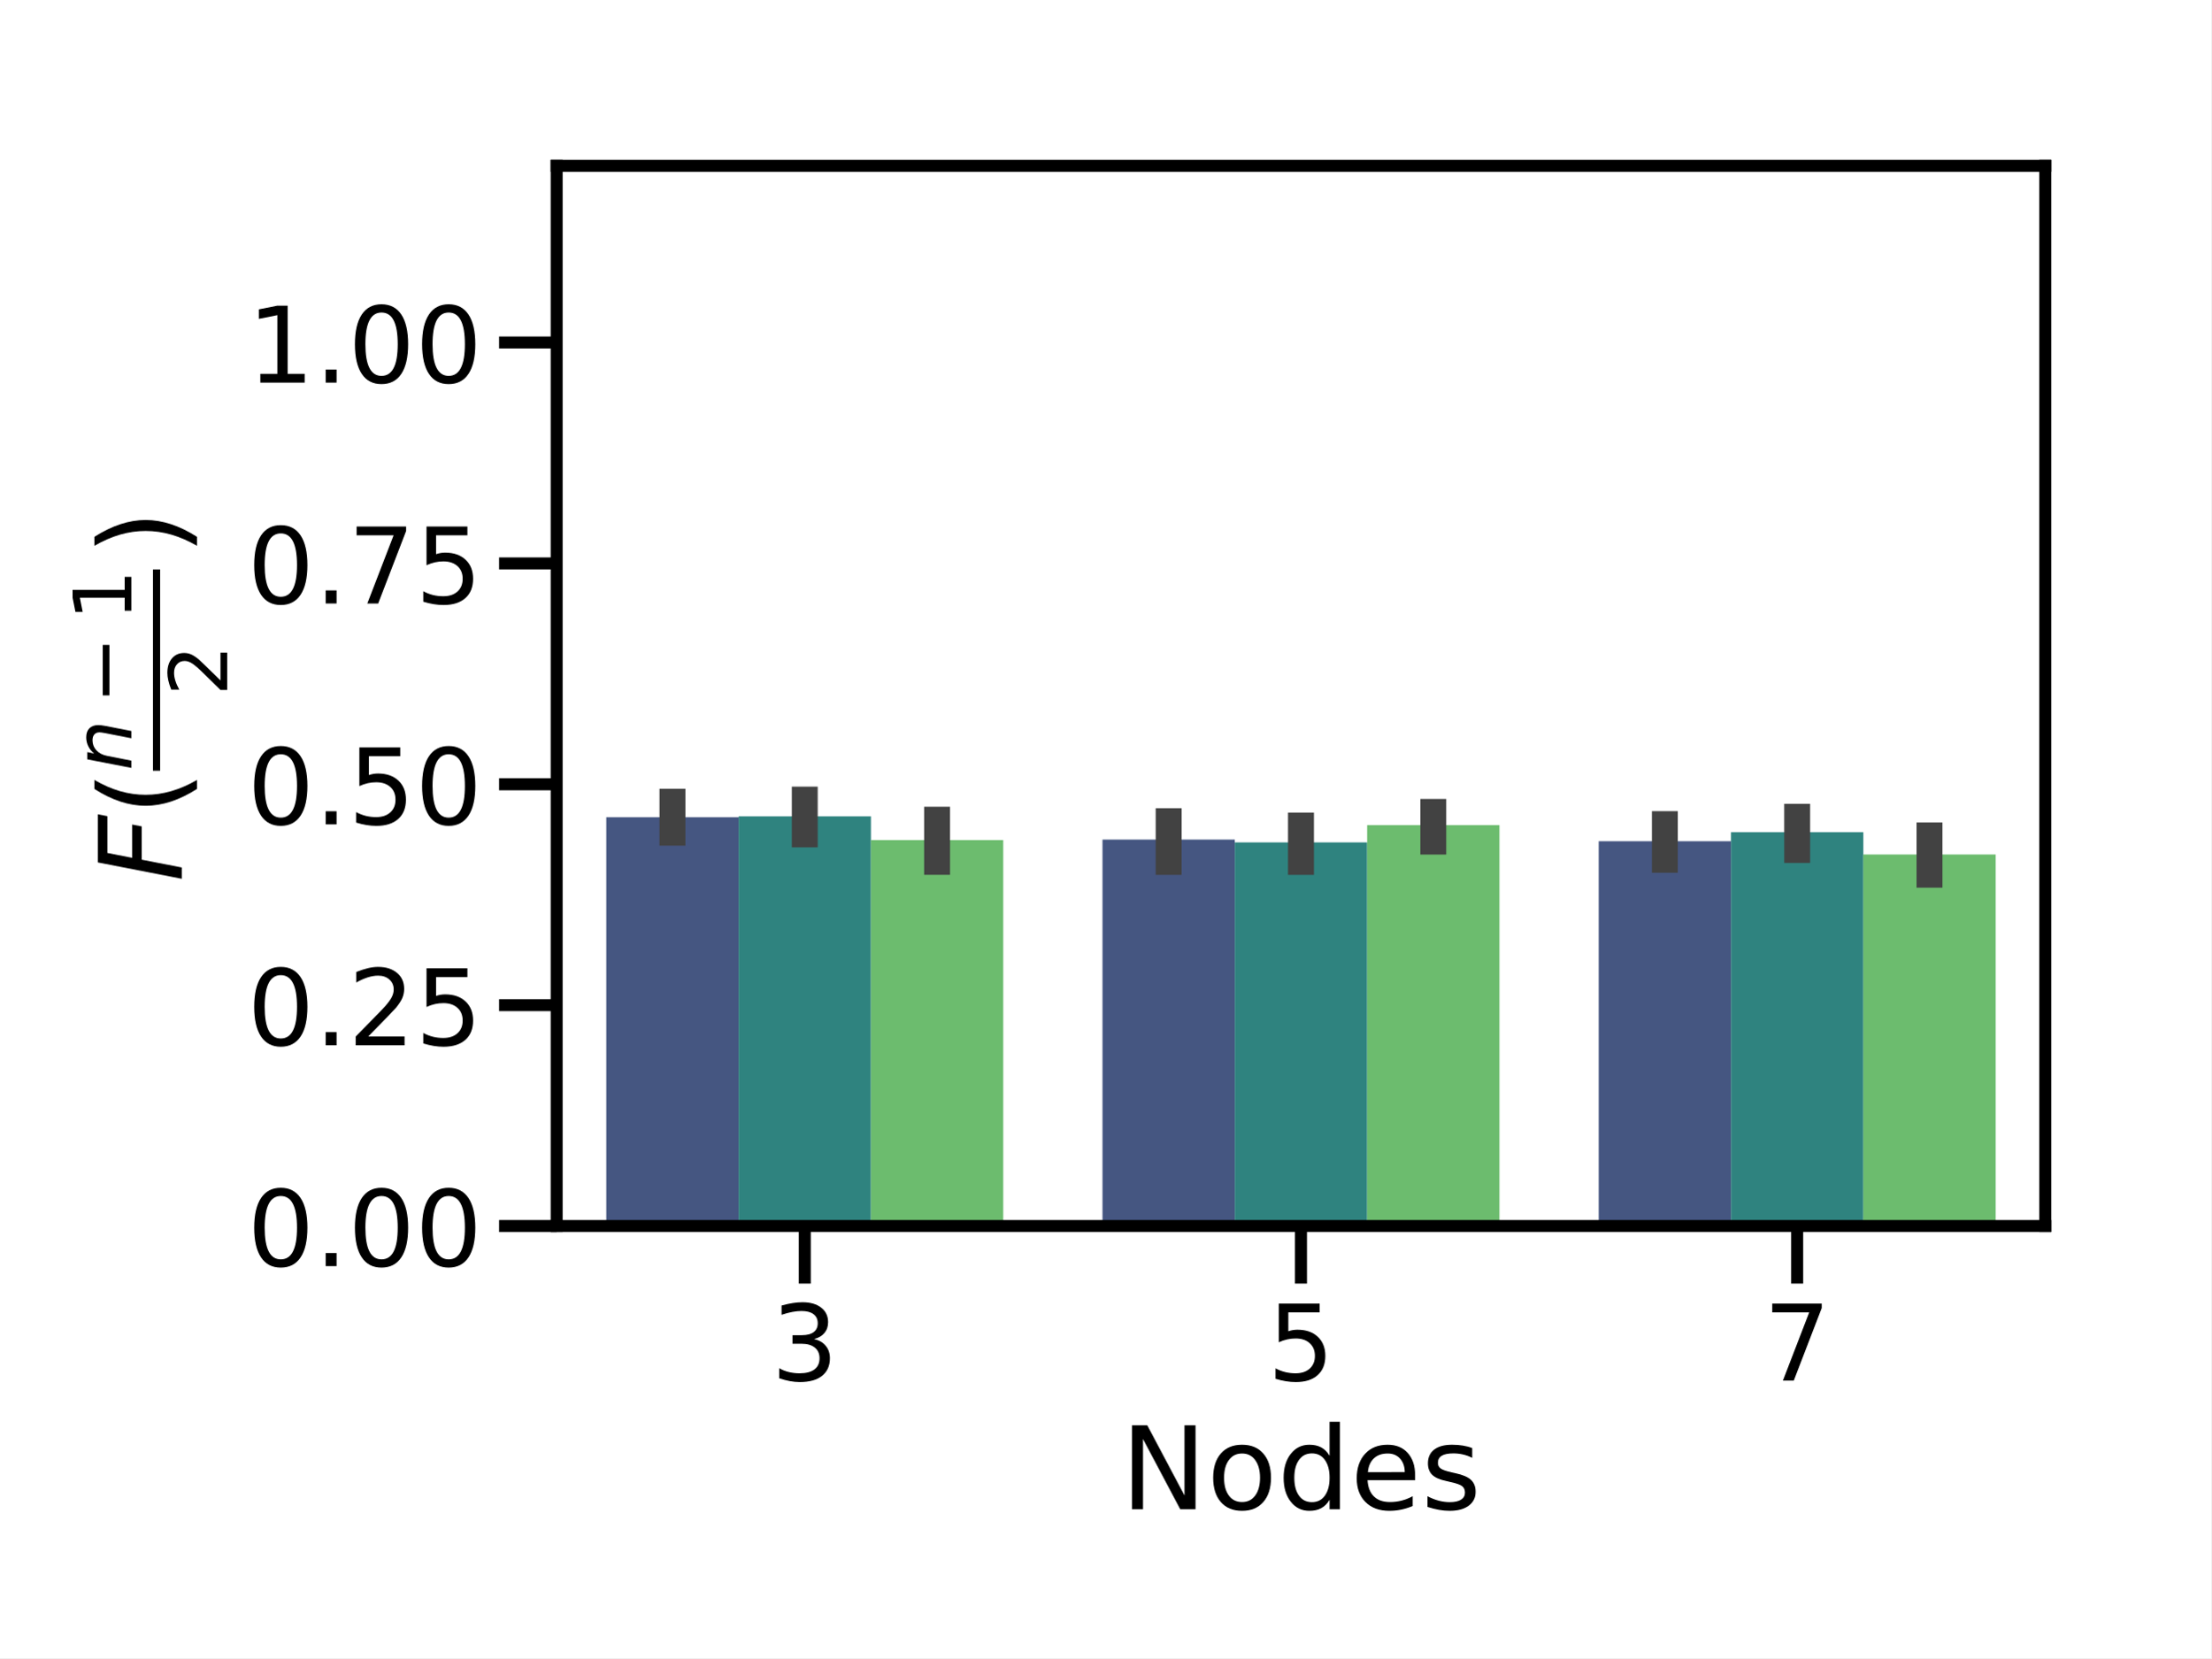
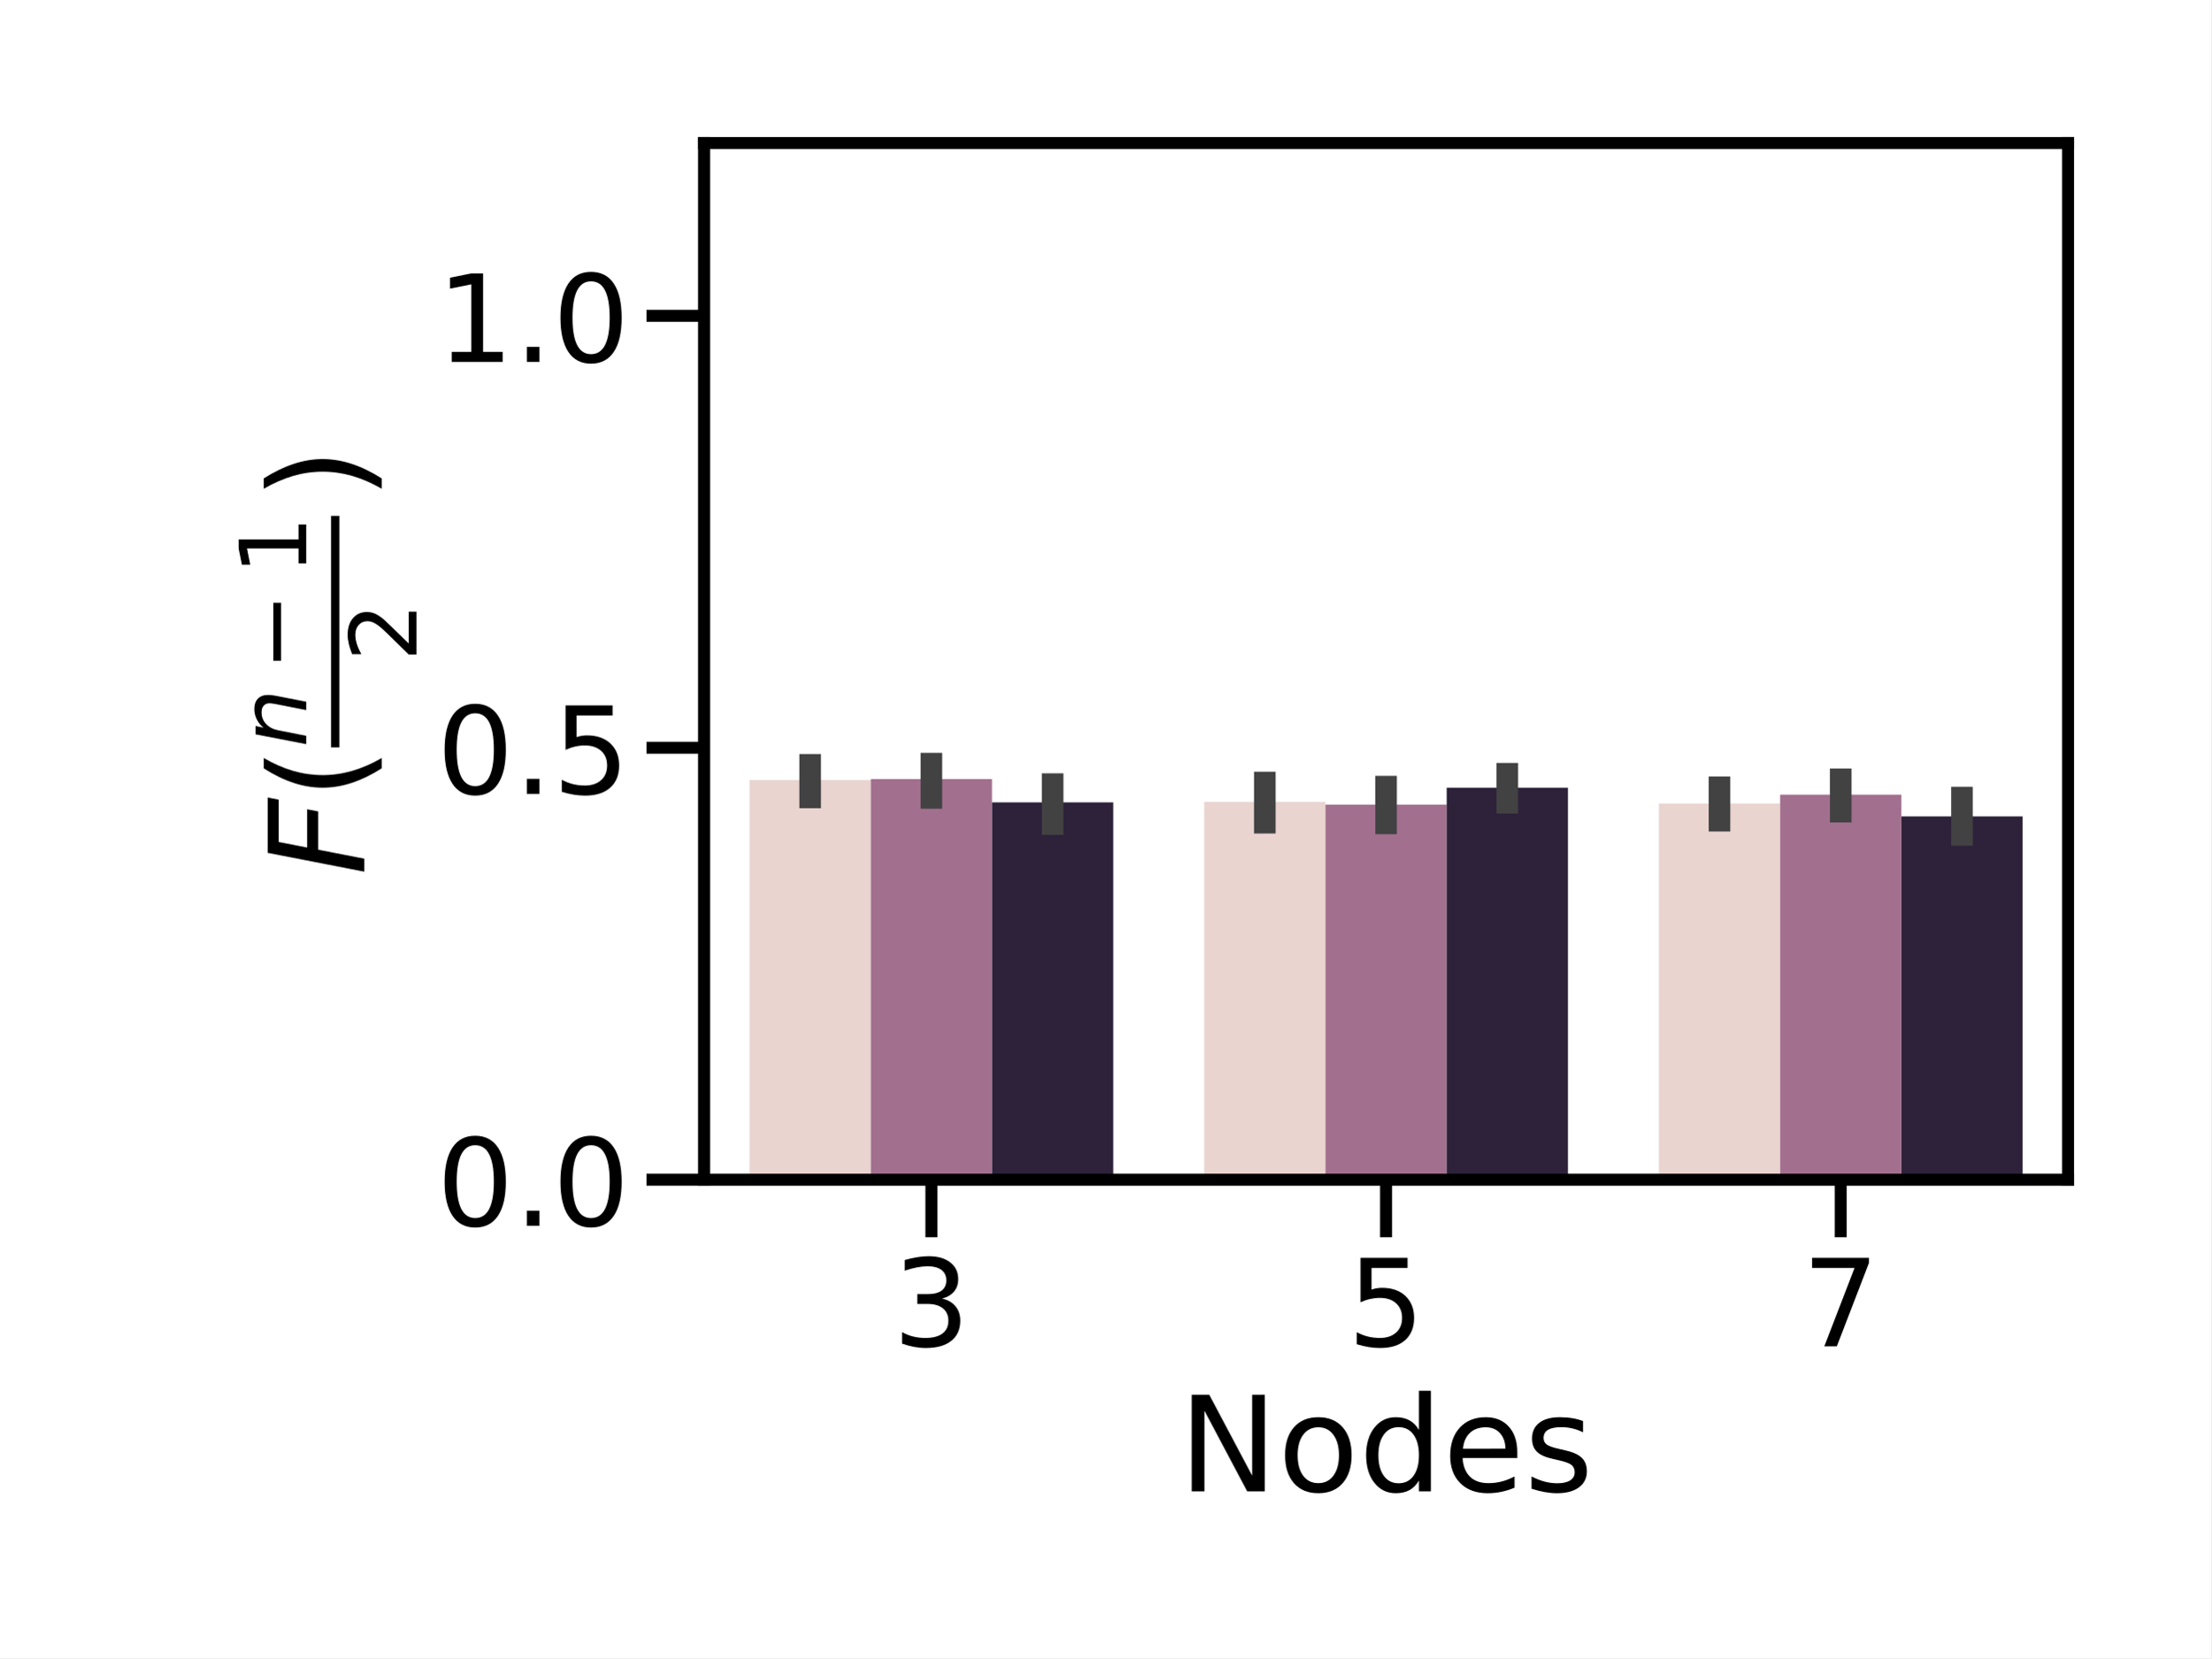
- <svg xmlns="http://www.w3.org/2000/svg" xmlns:xlink="http://www.w3.org/1999/xlink" height="345.6pt" version="1.1" viewBox="0 0 460.8 345.6" width="460.8pt">
+ <svg xmlns="http://www.w3.org/2000/svg" xmlns:xlink="http://www.w3.org/1999/xlink" width="460.8pt" height="345.6pt" viewBox="0 0 460.8 345.6" version="1.1">
  <defs>
-     <style type="text/css">
- *{stroke-linecap:butt;stroke-linejoin:round;}
-   </style>
+     <style type="text/css">*{stroke-linejoin: round; stroke-linecap: butt}</style>
  </defs>
  <g id="figure_1">
    <g id="patch_1">
-       <path d="M 0 345.6  L 460.8 345.6  L 460.8 0  L 0 0  z " style="fill:#ffffff;" />
+       <path d="M 0 345.6  L 460.8 345.6  L 460.8 0  L 0 0  z " style="fill: #ffffff" />
    </g>
    <g id="axes_1">
      <g id="patch_2">
-         <path d="M 116.01 255.54  L 426.24 255.54  L 426.24 34.56  L 116.01 34.56  z " style="fill:#ffffff;" />
+         <path d="M 146.727 245.892  L 430.992 245.892  L 430.992 29.808  L 146.727 29.808  z " style="fill: #ffffff" />
      </g>
      <g id="patch_3">
-         <path clip-path="url(#paabbc9d726)" d="M 126.351 255.54  L 153.927 255.54  L 153.927 170.342  L 126.351 170.342  z " style="fill:#455681;" />
+         <path d="M 156.202 245.892  L 181.47 245.892  L 181.47 162.582  L 156.202 162.582  z " clip-path="url(#p5740bfa322)" style="fill: #e9d4d0" />
      </g>
      <g id="patch_4">
-         <path clip-path="url(#paabbc9d726)" d="M 229.761 255.54  L 257.337 255.54  L 257.337 174.992  L 229.761 174.992  z " style="fill:#455681;" />
+         <path d="M 250.958 245.892  L 276.226 245.892  L 276.226 167.128  L 250.958 167.128  z " clip-path="url(#p5740bfa322)" style="fill: #e9d4d0" />
      </g>
      <g id="patch_5">
-         <path clip-path="url(#paabbc9d726)" d="M 333.171 255.54  L 360.747 255.54  L 360.747 175.34  L 333.171 175.34  z " style="fill:#455681;" />
+         <path d="M 345.712 245.892  L 370.981 245.892  L 370.981 167.469  L 345.712 167.469  z " clip-path="url(#p5740bfa322)" style="fill: #e9d4d0" />
      </g>
      <g id="patch_6">
-         <path clip-path="url(#paabbc9d726)" d="M 153.927 255.54  L 181.503 255.54  L 181.503 170.148  L 153.927 170.148  z " style="fill:#2f837f;" />
+         <path d="M 181.47 245.892  L 206.738 245.892  L 206.738 162.392  L 181.47 162.392  z " clip-path="url(#p5740bfa322)" style="fill: #a2708e" />
      </g>
      <g id="patch_7">
-         <path clip-path="url(#paabbc9d726)" d="M 257.337 255.54  L 284.913 255.54  L 284.913 175.578  L 257.337 175.578  z " style="fill:#2f837f;" />
+         <path d="M 276.226 245.892  L 301.493 245.892  L 301.493 167.702  L 276.226 167.702  z " clip-path="url(#p5740bfa322)" style="fill: #a2708e" />
      </g>
      <g id="patch_8">
-         <path clip-path="url(#paabbc9d726)" d="M 360.747 255.54  L 388.323 255.54  L 388.323 173.457  L 360.747 173.457  z " style="fill:#2f837f;" />
+         <path d="M 370.981 245.892  L 396.248 245.892  L 396.248 165.627  L 370.981 165.627  z " clip-path="url(#p5740bfa322)" style="fill: #a2708e" />
      </g>
      <g id="patch_9">
-         <path clip-path="url(#paabbc9d726)" d="M 181.503 255.54  L 209.079 255.54  L 209.079 175.1  L 181.503 175.1  z " style="fill:#6cbc6e;" />
+         <path d="M 206.738 245.892  L 232.006 245.892  L 232.006 167.234  L 206.738 167.234  z " clip-path="url(#p5740bfa322)" style="fill: #2d223a" />
      </g>
      <g id="patch_10">
-         <path clip-path="url(#paabbc9d726)" d="M 284.913 255.54  L 312.489 255.54  L 312.489 171.978  L 284.913 171.978  z " style="fill:#6cbc6e;" />
+         <path d="M 301.493 245.892  L 326.762 245.892  L 326.762 164.181  L 301.493 164.181  z " clip-path="url(#p5740bfa322)" style="fill: #2d223a" />
      </g>
      <g id="patch_11">
-         <path clip-path="url(#paabbc9d726)" d="M 388.323 255.54  L 415.899 255.54  L 415.899 178.101  L 388.323 178.101  z " style="fill:#6cbc6e;" />
+         <path d="M 396.248 245.892  L 421.517 245.892  L 421.517 170.169  L 396.248 170.169  z " clip-path="url(#p5740bfa322)" style="fill: #2d223a" />
+       </g>
+       <g id="patch_12">
+         <path d="M 194.105 245.892  L 194.105 245.892  L 194.105 245.892  L 194.105 245.892  z " clip-path="url(#p5740bfa322)" style="fill: #e9d4d0" />
+       </g>
+       <g id="patch_13">
+         <path d="M 194.105 245.892  L 194.105 245.892  L 194.105 245.892  L 194.105 245.892  z " clip-path="url(#p5740bfa322)" style="fill: #a2708e" />
+       </g>
+       <g id="patch_14">
+         <path d="M 194.105 245.892  L 194.105 245.892  L 194.105 245.892  L 194.105 245.892  z " clip-path="url(#p5740bfa322)" style="fill: #2d223a" />
      </g>
      <g id="matplotlib.axis_1">
        <g id="xtick_1">
          <g id="line2d_1">
            <defs>
-               <path d="M 0 0  L 0 12  " id="m2b28ec6376" style="stroke:#000000;stroke-width:2.5;" />
-             </defs>
-             <g>
-               <use style="stroke:#000000;stroke-width:2.5;" x="167.715" xlink:href="#m2b28ec6376" y="255.54" />
+               <path id="m1883535a9d" d="M 0 0  L 0 12  " style="stroke: #000000; stroke-width: 2.5" />
+             </defs>
+             <g>
+               <use xlink:href="#m1883535a9d" x="194.105" y="245.892" style="stroke: #000000; stroke-width: 2.5" />
            </g>
          </g>
          <g id="text_1">
-             <defs>
-               <path d="M 40.578 39.312  Q 47.656 37.797 51.625 33  Q 55.609 28.219 55.609 21.188  Q 55.609 10.406 48.188 4.484  Q 40.766 -1.422 27.094 -1.422  Q 22.516 -1.422 17.656 -0.516  Q 12.797 0.391 7.625 2.203  L 7.625 11.719  Q 11.719 9.328 16.594 8.109  Q 21.484 6.891 26.812 6.891  Q 36.078 6.891 40.938 10.547  Q 45.797 14.203 45.797 21.188  Q 45.797 27.641 41.281 31.266  Q 36.766 34.906 28.719 34.906  L 20.219 34.906  L 20.219 43.016  L 29.109 43.016  Q 36.375 43.016 40.234 45.922  Q 44.094 48.828 44.094 54.297  Q 44.094 59.906 40.109 62.906  Q 36.141 65.922 28.719 65.922  Q 24.656 65.922 20.016 65.031  Q 15.375 64.156 9.812 62.312  L 9.812 71.094  Q 15.438 72.656 20.344 73.438  Q 25.25 74.219 29.594 74.219  Q 40.828 74.219 47.359 69.109  Q 53.906 64.016 53.906 55.328  Q 53.906 49.266 50.438 45.094  Q 46.969 40.922 40.578 39.312  z " id="DejaVuSans-33" />
-             </defs>
-             <g transform="translate(160.7163 287.7566)scale(0.22 -0.22)">
+             <g transform="translate(186.0559 280.616) scale(0.253 -0.253)">
+               <defs>
+                 <path id="DejaVuSans-33" d="M 2597 2516  Q 3050 2419 3304 2112  Q 3559 1806 3559 1356  Q 3559 666 3084 287  Q 2609 -91 1734 -91  Q 1441 -91 1130 -33  Q 819 25 488 141  L 488 750  Q 750 597 1062 519  Q 1375 441 1716 441  Q 2309 441 2620 675  Q 2931 909 2931 1356  Q 2931 1769 2642 2001  Q 2353 2234 1838 2234  L 1294 2234  L 1294 2753  L 1863 2753  Q 2328 2753 2575 2939  Q 2822 3125 2822 3475  Q 2822 3834 2567 4026  Q 2313 4219 1838 4219  Q 1578 4219 1281 4162  Q 984 4106 628 3988  L 628 4550  Q 988 4650 1302 4700  Q 1616 4750 1894 4750  Q 2613 4750 3031 4423  Q 3450 4097 3450 3541  Q 3450 3153 3228 2886  Q 3006 2619 2597 2516  z " transform="scale(0.015625)" />
+               </defs>
              <use xlink:href="#DejaVuSans-33" />
            </g>
          </g>
        </g>
        <g id="xtick_2">
          <g id="line2d_2">
            <g>
-               <use style="stroke:#000000;stroke-width:2.5;" x="271.125" xlink:href="#m2b28ec6376" y="255.54" />
+               <use xlink:href="#m1883535a9d" x="288.86" y="245.892" style="stroke: #000000; stroke-width: 2.5" />
            </g>
          </g>
          <g id="text_2">
-             <defs>
-               <path d="M 10.797 72.906  L 49.516 72.906  L 49.516 64.594  L 19.828 64.594  L 19.828 46.734  Q 21.969 47.469 24.109 47.828  Q 26.266 48.188 28.422 48.188  Q 40.625 48.188 47.75 41.5  Q 54.891 34.812 54.891 23.391  Q 54.891 11.625 47.562 5.094  Q 40.234 -1.422 26.906 -1.422  Q 22.312 -1.422 17.547 -0.641  Q 12.797 0.141 7.719 1.703  L 7.719 11.625  Q 12.109 9.234 16.797 8.062  Q 21.484 6.891 26.703 6.891  Q 35.156 6.891 40.078 11.328  Q 45.016 15.766 45.016 23.391  Q 45.016 31 40.078 35.438  Q 35.156 39.891 26.703 39.891  Q 22.75 39.891 18.812 39.016  Q 14.891 38.141 10.797 36.281  z " id="DejaVuSans-35" />
-             </defs>
-             <g transform="translate(264.1263 287.7566)scale(0.22 -0.22)">
+             <g transform="translate(280.8109 280.616) scale(0.253 -0.253)">
+               <defs>
+                 <path id="DejaVuSans-35" d="M 691 4666  L 3169 4666  L 3169 4134  L 1269 4134  L 1269 2991  Q 1406 3038 1543 3061  Q 1681 3084 1819 3084  Q 2600 3084 3056 2656  Q 3513 2228 3513 1497  Q 3513 744 3044 326  Q 2575 -91 1722 -91  Q 1428 -91 1123 -41  Q 819 9 494 109  L 494 744  Q 775 591 1075 516  Q 1375 441 1709 441  Q 2250 441 2565 725  Q 2881 1009 2881 1497  Q 2881 1984 2565 2268  Q 2250 2553 1709 2553  Q 1456 2553 1204 2497  Q 953 2441 691 2322  L 691 4666  z " transform="scale(0.015625)" />
+               </defs>
              <use xlink:href="#DejaVuSans-35" />
            </g>
          </g>
        </g>
        <g id="xtick_3">
          <g id="line2d_3">
            <g>
-               <use style="stroke:#000000;stroke-width:2.5;" x="374.535" xlink:href="#m2b28ec6376" y="255.54" />
+               <use xlink:href="#m1883535a9d" x="383.615" y="245.892" style="stroke: #000000; stroke-width: 2.5" />
            </g>
          </g>
          <g id="text_3">
-             <defs>
-               <path d="M 8.203 72.906  L 55.078 72.906  L 55.078 68.703  L 28.609 0  L 18.312 0  L 43.219 64.594  L 8.203 64.594  z " id="DejaVuSans-37" />
-             </defs>
-             <g transform="translate(367.5362 287.7566)scale(0.22 -0.22)">
+             <g transform="translate(375.5659 280.616) scale(0.253 -0.253)">
+               <defs>
+                 <path id="DejaVuSans-37" d="M 525 4666  L 3525 4666  L 3525 4397  L 1831 0  L 1172 0  L 2766 4134  L 525 4134  L 525 4666  z " transform="scale(0.015625)" />
+               </defs>
              <use xlink:href="#DejaVuSans-37" />
            </g>
          </g>
        </g>
        <g id="text_4">
-           <defs>
-             <path d="M 9.812 72.906  L 23.094 72.906  L 55.422 11.922  L 55.422 72.906  L 64.984 72.906  L 64.984 0  L 51.703 0  L 19.391 60.984  L 19.391 0  L 9.812 0  z " id="DejaVuSans-4e" />
-             <path d="M 30.609 48.391  Q 23.391 48.391 19.188 42.75  Q 14.984 37.109 14.984 27.297  Q 14.984 17.484 19.156 11.844  Q 23.344 6.203 30.609 6.203  Q 37.797 6.203 41.984 11.859  Q 46.188 17.531 46.188 27.297  Q 46.188 37.016 41.984 42.703  Q 37.797 48.391 30.609 48.391  z M 30.609 56  Q 42.328 56 49.016 48.375  Q 55.719 40.766 55.719 27.297  Q 55.719 13.875 49.016 6.219  Q 42.328 -1.422 30.609 -1.422  Q 18.844 -1.422 12.172 6.219  Q 5.516 13.875 5.516 27.297  Q 5.516 40.766 12.172 48.375  Q 18.844 56 30.609 56  z " id="DejaVuSans-6f" />
-             <path d="M 45.406 46.391  L 45.406 75.984  L 54.391 75.984  L 54.391 0  L 45.406 0  L 45.406 8.203  Q 42.578 3.328 38.25 0.953  Q 33.938 -1.422 27.875 -1.422  Q 17.969 -1.422 11.734 6.484  Q 5.516 14.406 5.516 27.297  Q 5.516 40.188 11.734 48.094  Q 17.969 56 27.875 56  Q 33.938 56 38.25 53.625  Q 42.578 51.266 45.406 46.391  z M 14.797 27.297  Q 14.797 17.391 18.875 11.75  Q 22.953 6.109 30.078 6.109  Q 37.203 6.109 41.297 11.75  Q 45.406 17.391 45.406 27.297  Q 45.406 37.203 41.297 42.844  Q 37.203 48.484 30.078 48.484  Q 22.953 48.484 18.875 42.844  Q 14.797 37.203 14.797 27.297  z " id="DejaVuSans-64" />
-             <path d="M 56.203 29.594  L 56.203 25.203  L 14.891 25.203  Q 15.484 15.922 20.484 11.062  Q 25.484 6.203 34.422 6.203  Q 39.594 6.203 44.453 7.469  Q 49.312 8.734 54.109 11.281  L 54.109 2.781  Q 49.266 0.734 44.188 -0.344  Q 39.109 -1.422 33.891 -1.422  Q 20.797 -1.422 13.156 6.188  Q 5.516 13.812 5.516 26.812  Q 5.516 40.234 12.766 48.109  Q 20.016 56 32.328 56  Q 43.359 56 49.781 48.891  Q 56.203 41.797 56.203 29.594  z M 47.219 32.234  Q 47.125 39.594 43.094 43.984  Q 39.062 48.391 32.422 48.391  Q 24.906 48.391 20.391 44.141  Q 15.875 39.891 15.188 32.172  z " id="DejaVuSans-65" />
-             <path d="M 44.281 53.078  L 44.281 44.578  Q 40.484 46.531 36.375 47.5  Q 32.281 48.484 27.875 48.484  Q 21.188 48.484 17.844 46.438  Q 14.5 44.391 14.5 40.281  Q 14.5 37.156 16.891 35.375  Q 19.281 33.594 26.516 31.984  L 29.594 31.297  Q 39.156 29.25 43.188 25.516  Q 47.219 21.781 47.219 15.094  Q 47.219 7.469 41.188 3.016  Q 35.156 -1.422 24.609 -1.422  Q 20.219 -1.422 15.453 -0.562  Q 10.688 0.297 5.422 2  L 5.422 11.281  Q 10.406 8.688 15.234 7.391  Q 20.062 6.109 24.812 6.109  Q 31.156 6.109 34.562 8.281  Q 37.984 10.453 37.984 14.406  Q 37.984 18.062 35.516 20.016  Q 33.062 21.969 24.703 23.781  L 21.578 24.516  Q 13.234 26.266 9.516 29.906  Q 5.812 33.547 5.812 39.891  Q 5.812 47.609 11.281 51.797  Q 16.75 56 26.812 56  Q 31.781 56 36.172 55.266  Q 40.578 54.547 44.281 53.078  z " id="DejaVuSans-73" />
-           </defs>
-           <g transform="translate(233.5519 314.5681)scale(0.24 -0.24)">
+           <g transform="translate(245.6504 310.8493) scale(0.276 -0.276)">
+             <defs>
+               <path id="DejaVuSans-4e" d="M 628 4666  L 1478 4666  L 3547 763  L 3547 4666  L 4159 4666  L 4159 0  L 3309 0  L 1241 3903  L 1241 0  L 628 0  L 628 4666  z " transform="scale(0.015625)" />
+               <path id="DejaVuSans-6f" d="M 1959 3097  Q 1497 3097 1228 2736  Q 959 2375 959 1747  Q 959 1119 1226 758  Q 1494 397 1959 397  Q 2419 397 2687 759  Q 2956 1122 2956 1747  Q 2956 2369 2687 2733  Q 2419 3097 1959 3097  z M 1959 3584  Q 2709 3584 3137 3096  Q 3566 2609 3566 1747  Q 3566 888 3137 398  Q 2709 -91 1959 -91  Q 1206 -91 779 398  Q 353 888 353 1747  Q 353 2609 779 3096  Q 1206 3584 1959 3584  z " transform="scale(0.015625)" />
+               <path id="DejaVuSans-64" d="M 2906 2969  L 2906 4863  L 3481 4863  L 3481 0  L 2906 0  L 2906 525  Q 2725 213 2448 61  Q 2172 -91 1784 -91  Q 1150 -91 751 415  Q 353 922 353 1747  Q 353 2572 751 3078  Q 1150 3584 1784 3584  Q 2172 3584 2448 3432  Q 2725 3281 2906 2969  z M 947 1747  Q 947 1113 1208 752  Q 1469 391 1925 391  Q 2381 391 2643 752  Q 2906 1113 2906 1747  Q 2906 2381 2643 2742  Q 2381 3103 1925 3103  Q 1469 3103 1208 2742  Q 947 2381 947 1747  z " transform="scale(0.015625)" />
+               <path id="DejaVuSans-65" d="M 3597 1894  L 3597 1613  L 953 1613  Q 991 1019 1311 708  Q 1631 397 2203 397  Q 2534 397 2845 478  Q 3156 559 3463 722  L 3463 178  Q 3153 47 2828 -22  Q 2503 -91 2169 -91  Q 1331 -91 842 396  Q 353 884 353 1716  Q 353 2575 817 3079  Q 1281 3584 2069 3584  Q 2775 3584 3186 3129  Q 3597 2675 3597 1894  z M 3022 2063  Q 3016 2534 2758 2815  Q 2500 3097 2075 3097  Q 1594 3097 1305 2825  Q 1016 2553 972 2059  L 3022 2063  z " transform="scale(0.015625)" />
+               <path id="DejaVuSans-73" d="M 2834 3397  L 2834 2853  Q 2591 2978 2328 3040  Q 2066 3103 1784 3103  Q 1356 3103 1142 2972  Q 928 2841 928 2578  Q 928 2378 1081 2264  Q 1234 2150 1697 2047  L 1894 2003  Q 2506 1872 2764 1633  Q 3022 1394 3022 966  Q 3022 478 2636 193  Q 2250 -91 1575 -91  Q 1294 -91 989 -36  Q 684 19 347 128  L 347 722  Q 666 556 975 473  Q 1284 391 1588 391  Q 1994 391 2212 530  Q 2431 669 2431 922  Q 2431 1156 2273 1281  Q 2116 1406 1581 1522  L 1381 1569  Q 847 1681 609 1914  Q 372 2147 372 2553  Q 372 3047 722 3315  Q 1072 3584 1716 3584  Q 2034 3584 2315 3537  Q 2597 3491 2834 3397  z " transform="scale(0.015625)" />
+             </defs>
            <use xlink:href="#DejaVuSans-4e" />
-             <use x="74.805" xlink:href="#DejaVuSans-6f" />
-             <use x="135.986" xlink:href="#DejaVuSans-64" />
-             <use x="199.463" xlink:href="#DejaVuSans-65" />
-             <use x="260.986" xlink:href="#DejaVuSans-73" />
+             <use xlink:href="#DejaVuSans-6f" transform="translate(74.80469 0)" />
+             <use xlink:href="#DejaVuSans-64" transform="translate(135.9863 0)" />
+             <use xlink:href="#DejaVuSans-65" transform="translate(199.4629 0)" />
+             <use xlink:href="#DejaVuSans-73" transform="translate(260.9863 0)" />
          </g>
        </g>
      </g>
      <g id="matplotlib.axis_2">
        <g id="ytick_1">
          <g id="line2d_4">
            <defs>
-               <path d="M 0 0  L -12 0  " id="m2dbb133aeb" style="stroke:#000000;stroke-width:2.5;" />
-             </defs>
-             <g>
-               <use style="stroke:#000000;stroke-width:2.5;" x="116.01" xlink:href="#m2dbb133aeb" y="255.54" />
+               <path id="m543110a200" d="M 0 0  L -12 0  " style="stroke: #000000; stroke-width: 2.5" />
+             </defs>
+             <g>
+               <use xlink:href="#m543110a200" x="146.727" y="245.892" style="stroke: #000000; stroke-width: 2.5" />
            </g>
          </g>
          <g id="text_5">
-             <defs>
-               <path d="M 31.781 66.406  Q 24.172 66.406 20.328 58.906  Q 16.5 51.422 16.5 36.375  Q 16.5 21.391 20.328 13.891  Q 24.172 6.391 31.781 6.391  Q 39.453 6.391 43.281 13.891  Q 47.125 21.391 47.125 36.375  Q 47.125 51.422 43.281 58.906  Q 39.453 66.406 31.781 66.406  z M 31.781 74.219  Q 44.047 74.219 50.516 64.516  Q 56.984 54.828 56.984 36.375  Q 56.984 17.969 50.516 8.266  Q 44.047 -1.422 31.781 -1.422  Q 19.531 -1.422 13.062 8.266  Q 6.594 17.969 6.594 36.375  Q 6.594 54.828 13.062 64.516  Q 19.531 74.219 31.781 74.219  z " id="DejaVuSans-30" />
-               <path d="M 10.688 12.406  L 21 12.406  L 21 0  L 10.688 0  z " id="DejaVuSans-2e" />
-             </defs>
-             <g transform="translate(51.52562 263.8983)scale(0.22 -0.22)">
+             <g transform="translate(90.99209 255.504) scale(0.253 -0.253)">
+               <defs>
+                 <path id="DejaVuSans-30" d="M 2034 4250  Q 1547 4250 1301 3770  Q 1056 3291 1056 2328  Q 1056 1369 1301 889  Q 1547 409 2034 409  Q 2525 409 2770 889  Q 3016 1369 3016 2328  Q 3016 3291 2770 3770  Q 2525 4250 2034 4250  z M 2034 4750  Q 2819 4750 3233 4129  Q 3647 3509 3647 2328  Q 3647 1150 3233 529  Q 2819 -91 2034 -91  Q 1250 -91 836 529  Q 422 1150 422 2328  Q 422 3509 836 4129  Q 1250 4750 2034 4750  z " transform="scale(0.015625)" />
+                 <path id="DejaVuSans-2e" d="M 684 794  L 1344 794  L 1344 0  L 684 0  L 684 794  z " transform="scale(0.015625)" />
+               </defs>
              <use xlink:href="#DejaVuSans-30" />
-               <use x="63.623" xlink:href="#DejaVuSans-2e" />
-               <use x="95.41" xlink:href="#DejaVuSans-30" />
-               <use x="159.033" xlink:href="#DejaVuSans-30" />
+               <use xlink:href="#DejaVuSans-2e" transform="translate(63.62305 0)" />
+               <use xlink:href="#DejaVuSans-30" transform="translate(95.41016 0)" />
            </g>
          </g>
        </g>
        <g id="ytick_2">
          <g id="line2d_5">
            <g>
-               <use style="stroke:#000000;stroke-width:2.5;" x="116.01" xlink:href="#m2dbb133aeb" y="209.502" />
+               <use xlink:href="#m543110a200" x="146.727" y="155.857" style="stroke: #000000; stroke-width: 2.5" />
            </g>
          </g>
          <g id="text_6">
-             <defs>
-               <path d="M 19.188 8.297  L 53.609 8.297  L 53.609 0  L 7.328 0  L 7.328 8.297  Q 12.938 14.109 22.625 23.891  Q 32.328 33.688 34.812 36.531  Q 39.547 41.844 41.422 45.531  Q 43.312 49.219 43.312 52.781  Q 43.312 58.594 39.234 62.25  Q 35.156 65.922 28.609 65.922  Q 23.969 65.922 18.812 64.312  Q 13.672 62.703 7.812 59.422  L 7.812 69.391  Q 13.766 71.781 18.938 73  Q 24.125 74.219 28.422 74.219  Q 39.75 74.219 46.484 68.547  Q 53.219 62.891 53.219 53.422  Q 53.219 48.922 51.531 44.891  Q 49.859 40.875 45.406 35.406  Q 44.188 33.984 37.641 27.219  Q 31.109 20.453 19.188 8.297  z " id="DejaVuSans-32" />
-             </defs>
-             <g transform="translate(51.52562 217.8608)scale(0.22 -0.22)">
+             <g transform="translate(90.99209 165.469) scale(0.253 -0.253)">
              <use xlink:href="#DejaVuSans-30" />
-               <use x="63.623" xlink:href="#DejaVuSans-2e" />
-               <use x="95.41" xlink:href="#DejaVuSans-32" />
-               <use x="159.033" xlink:href="#DejaVuSans-35" />
+               <use xlink:href="#DejaVuSans-2e" transform="translate(63.62305 0)" />
+               <use xlink:href="#DejaVuSans-35" transform="translate(95.41016 0)" />
            </g>
          </g>
        </g>
        <g id="ytick_3">
          <g id="line2d_6">
            <g>
-               <use style="stroke:#000000;stroke-width:2.5;" x="116.01" xlink:href="#m2dbb133aeb" y="163.465" />
+               <use xlink:href="#m543110a200" x="146.727" y="65.822" style="stroke: #000000; stroke-width: 2.5" />
            </g>
          </g>
          <g id="text_7">
-             <g transform="translate(51.52562 171.8233)scale(0.22 -0.22)">
-               <use xlink:href="#DejaVuSans-30" />
-               <use x="63.623" xlink:href="#DejaVuSans-2e" />
-               <use x="95.41" xlink:href="#DejaVuSans-35" />
-               <use x="159.033" xlink:href="#DejaVuSans-30" />
-             </g>
-           </g>
-         </g>
-         <g id="ytick_4">
-           <g id="line2d_7">
-             <g>
-               <use style="stroke:#000000;stroke-width:2.5;" x="116.01" xlink:href="#m2dbb133aeb" y="117.427" />
-             </g>
-           </g>
-           <g id="text_8">
-             <g transform="translate(51.52562 125.7858)scale(0.22 -0.22)">
-               <use xlink:href="#DejaVuSans-30" />
-               <use x="63.623" xlink:href="#DejaVuSans-2e" />
-               <use x="95.41" xlink:href="#DejaVuSans-37" />
-               <use x="159.033" xlink:href="#DejaVuSans-35" />
-             </g>
-           </g>
-         </g>
-         <g id="ytick_5">
-           <g id="line2d_8">
-             <g>
-               <use style="stroke:#000000;stroke-width:2.5;" x="116.01" xlink:href="#m2dbb133aeb" y="71.39" />
-             </g>
-           </g>
-           <g id="text_9">
-             <defs>
-               <path d="M 12.406 8.297  L 28.516 8.297  L 28.516 63.922  L 10.984 60.406  L 10.984 69.391  L 28.422 72.906  L 38.281 72.906  L 38.281 8.297  L 54.391 8.297  L 54.391 0  L 12.406 0  z " id="DejaVuSans-31" />
-             </defs>
-             <g transform="translate(51.52562 79.74828)scale(0.22 -0.22)">
+             <g transform="translate(90.99209 75.43402) scale(0.253 -0.253)">
+               <defs>
+                 <path id="DejaVuSans-31" d="M 794 531  L 1825 531  L 1825 4091  L 703 3866  L 703 4441  L 1819 4666  L 2450 4666  L 2450 531  L 3481 531  L 3481 0  L 794 0  L 794 531  z " transform="scale(0.015625)" />
+               </defs>
              <use xlink:href="#DejaVuSans-31" />
-               <use x="63.623" xlink:href="#DejaVuSans-2e" />
-               <use x="95.41" xlink:href="#DejaVuSans-30" />
-               <use x="159.033" xlink:href="#DejaVuSans-30" />
-             </g>
-           </g>
-         </g>
-         <g id="text_10">
-           <defs>
-             <path d="M 16.891 72.906  L 58.688 72.906  L 57.078 64.594  L 25.094 64.594  L 20.906 43.109  L 49.812 43.109  L 48.188 34.812  L 19.281 34.812  L 12.5 0  L 2.688 0  z " id="DejaVuSans-Oblique-46" />
-             <path d="M 31 75.875  Q 24.469 64.656 21.281 53.656  Q 18.109 42.672 18.109 31.391  Q 18.109 20.125 21.312 9.062  Q 24.516 -2 31 -13.188  L 23.188 -13.188  Q 15.875 -1.703 12.234 9.375  Q 8.594 20.453 8.594 31.391  Q 8.594 42.281 12.203 53.312  Q 15.828 64.359 23.188 75.875  z " id="DejaVuSans-28" />
-             <path d="M 55.719 33.016  L 49.312 0  L 40.281 0  L 46.688 32.672  Q 47.125 34.969 47.359 36.719  Q 47.609 38.484 47.609 39.5  Q 47.609 43.609 45.016 45.891  Q 42.438 48.188 37.797 48.188  Q 30.562 48.188 25.344 43.375  Q 20.125 38.578 18.5 30.328  L 12.5 0  L 3.516 0  L 14.109 54.688  L 23.094 54.688  L 21.297 46.094  Q 25.047 50.828 30.312 53.406  Q 35.594 56 41.406 56  Q 48.641 56 52.609 52.094  Q 56.594 48.188 56.594 41.109  Q 56.594 39.359 56.375 37.359  Q 56.156 35.359 55.719 33.016  z " id="DejaVuSans-Oblique-6e" />
-             <path d="M 10.594 35.5  L 73.188 35.5  L 73.188 27.203  L 10.594 27.203  z " id="DejaVuSans-2212" />
-             <path d="M 8.016 75.875  L 15.828 75.875  Q 23.141 64.359 26.781 53.312  Q 30.422 42.281 30.422 31.391  Q 30.422 20.453 26.781 9.375  Q 23.141 -1.703 15.828 -13.188  L 8.016 -13.188  Q 14.5 -2 17.703 9.062  Q 20.906 20.125 20.906 31.391  Q 20.906 42.672 17.703 53.656  Q 14.5 64.656 8.016 75.875  z " id="DejaVuSans-29" />
-           </defs>
-           <g transform="translate(37.92562 183.81)rotate(-90)scale(0.24 -0.24)">
-             <use transform="translate(0 0.16875)" xlink:href="#DejaVuSans-Oblique-46" />
-             <use transform="translate(57.51953 0.16875)" xlink:href="#DejaVuSans-28" />
-             <use transform="translate(96.5332 43.96563)scale(0.7)" xlink:href="#DejaVuSans-Oblique-6e" />
-             <use transform="translate(154.5361 43.96563)scale(0.7)" xlink:href="#DejaVuSans-2212" />
-             <use transform="translate(226.8262 43.96563)scale(0.7)" xlink:href="#DejaVuSans-31" />
-             <use transform="translate(161.5332 -39.2375)scale(0.7)" xlink:href="#DejaVuSans-32" />
-             <use transform="translate(283.8623 0.16875)" xlink:href="#DejaVuSans-29" />
+               <use xlink:href="#DejaVuSans-2e" transform="translate(63.62305 0)" />
+               <use xlink:href="#DejaVuSans-30" transform="translate(95.41016 0)" />
+             </g>
+           </g>
+         </g>
+         <g id="text_8">
+           <g transform="translate(75.95209 182.424) rotate(-90) scale(0.276 -0.276)">
+             <defs>
+               <path id="DejaVuSans-Oblique-46" d="M 1081 4666  L 3756 4666  L 3653 4134  L 1606 4134  L 1338 2759  L 3188 2759  L 3084 2228  L 1234 2228  L 800 0  L 172 0  L 1081 4666  z " transform="scale(0.015625)" />
+               <path id="DejaVuSans-28" d="M 1984 4856  Q 1566 4138 1362 3434  Q 1159 2731 1159 2009  Q 1159 1288 1364 580  Q 1569 -128 1984 -844  L 1484 -844  Q 1016 -109 783 600  Q 550 1309 550 2009  Q 550 2706 781 3412  Q 1013 4119 1484 4856  L 1984 4856  z " transform="scale(0.015625)" />
+               <path id="DejaVuSans-Oblique-6e" d="M 3566 2113  L 3156 0  L 2578 0  L 2988 2091  Q 3016 2238 3031 2350  Q 3047 2463 3047 2528  Q 3047 2791 2881 2937  Q 2716 3084 2419 3084  Q 1956 3084 1622 2776  Q 1288 2469 1184 1941  L 800 0  L 225 0  L 903 3500  L 1478 3500  L 1363 2950  Q 1603 3253 1940 3418  Q 2278 3584 2650 3584  Q 3113 3584 3367 3334  Q 3622 3084 3622 2631  Q 3622 2519 3608 2391  Q 3594 2263 3566 2113  z " transform="scale(0.015625)" />
+               <path id="DejaVuSans-2212" d="M 678 2272  L 4684 2272  L 4684 1741  L 678 1741  L 678 2272  z " transform="scale(0.015625)" />
+               <path id="DejaVuSans-32" d="M 1228 531  L 3431 531  L 3431 0  L 469 0  L 469 531  Q 828 903 1448 1529  Q 2069 2156 2228 2338  Q 2531 2678 2651 2914  Q 2772 3150 2772 3378  Q 2772 3750 2511 3984  Q 2250 4219 1831 4219  Q 1534 4219 1204 4116  Q 875 4013 500 3803  L 500 4441  Q 881 4594 1212 4672  Q 1544 4750 1819 4750  Q 2544 4750 2975 4387  Q 3406 4025 3406 3419  Q 3406 3131 3298 2873  Q 3191 2616 2906 2266  Q 2828 2175 2409 1742  Q 1991 1309 1228 531  z " transform="scale(0.015625)" />
+               <path id="DejaVuSans-29" d="M 513 4856  L 1013 4856  Q 1481 4119 1714 3412  Q 1947 2706 1947 2009  Q 1947 1309 1714 600  Q 1481 -109 1013 -844  L 513 -844  Q 928 -128 1133 580  Q 1338 1288 1338 2009  Q 1338 2731 1133 3434  Q 928 4138 513 4856  z " transform="scale(0.015625)" />
+             </defs>
+             <use xlink:href="#DejaVuSans-Oblique-46" transform="translate(0 0.16875)" />
+             <use xlink:href="#DejaVuSans-28" transform="translate(57.51953 0.16875)" />
+             <use xlink:href="#DejaVuSans-Oblique-6e" transform="translate(96.5332 43.96563) scale(0.7)" />
+             <use xlink:href="#DejaVuSans-2212" transform="translate(154.5361 43.96563) scale(0.7)" />
+             <use xlink:href="#DejaVuSans-31" transform="translate(226.8262 43.96563) scale(0.7)" />
+             <use xlink:href="#DejaVuSans-32" transform="translate(161.5332 -39.2375) scale(0.7)" />
+             <use xlink:href="#DejaVuSans-29" transform="translate(283.8623 0.16875)" />
            <path d="M 96.533 18.966  L 96.533 25.216  L 271.362 25.216  L 271.362 18.966  L 96.533 18.966  z " />
          </g>
        </g>
      </g>
+       <g id="line2d_7">
+         <path d="M 168.837 166.202  L 168.837 159.418  " clip-path="url(#p5740bfa322)" style="fill: none; stroke: #424242; stroke-width: 4.5; stroke-linecap: square" />
+       </g>
+       <g id="line2d_8">
+         <path d="M 263.591 171.477  L 263.591 163.096  " clip-path="url(#p5740bfa322)" style="fill: none; stroke: #424242; stroke-width: 4.5; stroke-linecap: square" />
+       </g>
      <g id="line2d_9">
-         <path clip-path="url(#paabbc9d726)" d="M 140.139 173.557  L 140.139 167.107  " style="fill:none;stroke:#424242;stroke-linecap:square;stroke-width:5.4;" />
+         <path d="M 358.346 171.062  L 358.346 164.095  " clip-path="url(#p5740bfa322)" style="fill: none; stroke: #424242; stroke-width: 4.5; stroke-linecap: square" />
      </g>
      <g id="line2d_10">
-         <path clip-path="url(#paabbc9d726)" d="M 243.549 179.657  L 243.549 171.16  " style="fill:none;stroke:#424242;stroke-linecap:square;stroke-width:5.4;" />
+         <path d="M 194.105 166.317  L 194.105 159.169  " clip-path="url(#p5740bfa322)" style="fill: none; stroke: #424242; stroke-width: 4.5; stroke-linecap: square" />
      </g>
      <g id="line2d_11">
-         <path clip-path="url(#paabbc9d726)" d="M 346.959 179.212  L 346.959 171.772  " style="fill:none;stroke:#424242;stroke-linecap:square;stroke-width:5.4;" />
+         <path d="M 288.86 171.631  L 288.86 163.965  " clip-path="url(#p5740bfa322)" style="fill: none; stroke: #424242; stroke-width: 4.5; stroke-linecap: square" />
      </g>
      <g id="line2d_12">
-         <path clip-path="url(#paabbc9d726)" d="M 167.715 173.911  L 167.715 166.657  " style="fill:none;stroke:#424242;stroke-linecap:square;stroke-width:5.4;" />
+         <path d="M 383.615 169.178  L 383.615 162.439  " clip-path="url(#p5740bfa322)" style="fill: none; stroke: #424242; stroke-width: 4.5; stroke-linecap: square" />
      </g>
      <g id="line2d_13">
-         <path clip-path="url(#paabbc9d726)" d="M 271.125 179.657  L 271.125 172.069  " style="fill:none;stroke:#424242;stroke-linecap:square;stroke-width:5.4;" />
+         <path d="M 219.373 171.776  L 219.373 163.432  " clip-path="url(#p5740bfa322)" style="fill: none; stroke: #424242; stroke-width: 4.5; stroke-linecap: square" />
      </g>
      <g id="line2d_14">
-         <path clip-path="url(#paabbc9d726)" d="M 374.535 177.16  L 374.535 170.25  " style="fill:none;stroke:#424242;stroke-linecap:square;stroke-width:5.4;" />
+         <path d="M 314.127 167.328  L 314.127 161.273  " clip-path="url(#p5740bfa322)" style="fill: none; stroke: #424242; stroke-width: 4.5; stroke-linecap: square" />
      </g>
      <g id="line2d_15">
-         <path clip-path="url(#paabbc9d726)" d="M 195.291 179.646  L 195.291 170.853  " style="fill:none;stroke:#424242;stroke-linecap:square;stroke-width:5.4;" />
-       </g>
-       <g id="line2d_16">
-         <path clip-path="url(#paabbc9d726)" d="M 298.701 175.409  L 298.701 169.226  " style="fill:none;stroke:#424242;stroke-linecap:square;stroke-width:5.4;" />
-       </g>
-       <g id="line2d_17">
-         <path clip-path="url(#paabbc9d726)" d="M 402.111 182.324  L 402.111 174.135  " style="fill:none;stroke:#424242;stroke-linecap:square;stroke-width:5.4;" />
-       </g>
-       <g id="patch_12">
-         <path d="M 116.01 255.54  L 116.01 34.56  " style="fill:none;stroke:#000000;stroke-linecap:square;stroke-linejoin:miter;stroke-width:2.5;" />
-       </g>
-       <g id="patch_13">
-         <path d="M 426.24 255.54  L 426.24 34.56  " style="fill:none;stroke:#000000;stroke-linecap:square;stroke-linejoin:miter;stroke-width:2.5;" />
-       </g>
-       <g id="patch_14">
-         <path d="M 116.01 255.54  L 426.24 255.54  " style="fill:none;stroke:#000000;stroke-linecap:square;stroke-linejoin:miter;stroke-width:2.5;" />
+         <path d="M 408.882 174.004  L 408.882 166.234  " clip-path="url(#p5740bfa322)" style="fill: none; stroke: #424242; stroke-width: 4.5; stroke-linecap: square" />
      </g>
      <g id="patch_15">
-         <path d="M 116.01 34.56  L 426.24 34.56  " style="fill:none;stroke:#000000;stroke-linecap:square;stroke-linejoin:miter;stroke-width:2.5;" />
+         <path d="M 146.727 245.892  L 146.727 29.808  " style="fill: none; stroke: #000000; stroke-width: 2.5; stroke-linejoin: miter; stroke-linecap: square" />
+       </g>
+       <g id="patch_16">
+         <path d="M 430.992 245.892  L 430.992 29.808  " style="fill: none; stroke: #000000; stroke-width: 2.5; stroke-linejoin: miter; stroke-linecap: square" />
+       </g>
+       <g id="patch_17">
+         <path d="M 146.727 245.892  L 430.992 245.892  " style="fill: none; stroke: #000000; stroke-width: 2.5; stroke-linejoin: miter; stroke-linecap: square" />
+       </g>
+       <g id="patch_18">
+         <path d="M 146.727 29.808  L 430.992 29.808  " style="fill: none; stroke: #000000; stroke-width: 2.5; stroke-linejoin: miter; stroke-linecap: square" />
      </g>
    </g>
  </g>
  <defs>
-     <clipPath id="paabbc9d726">
-       <rect height="220.98" width="310.23" x="116.01" y="34.56" />
+     <clipPath id="p5740bfa322">
+       <rect x="146.727" y="29.808" width="284.265" height="216.084" />
    </clipPath>
  </defs>
</svg>
